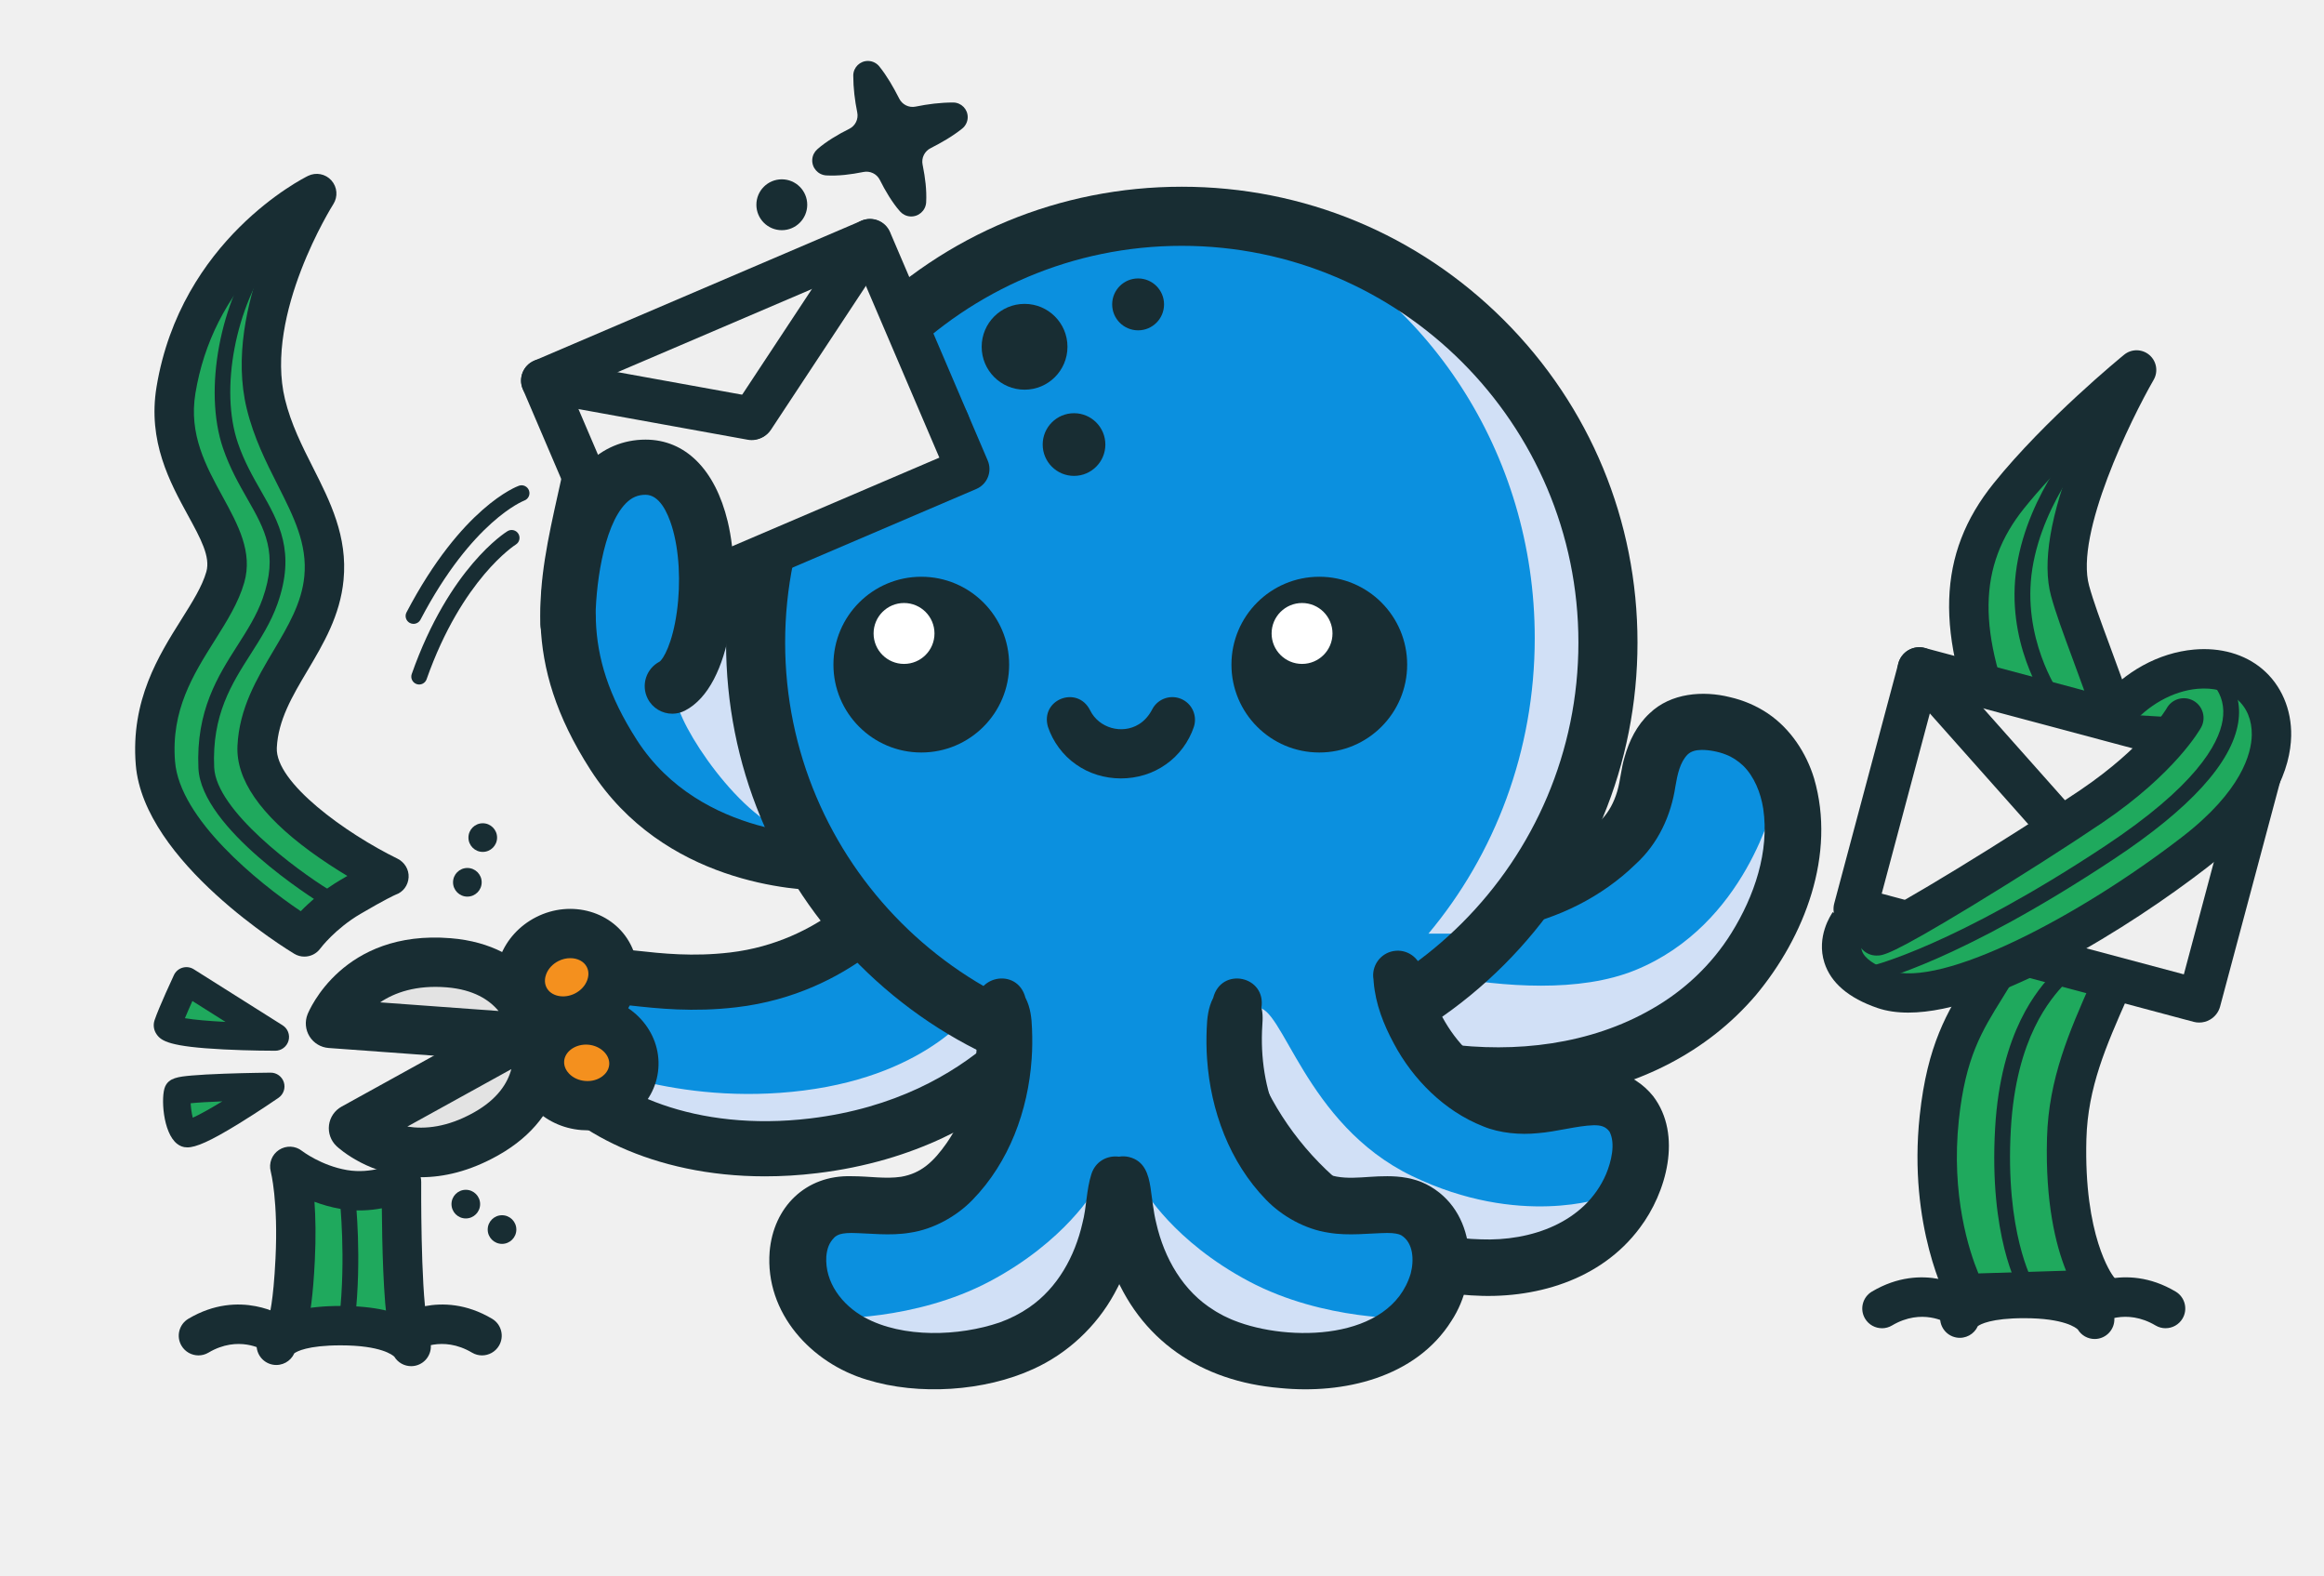
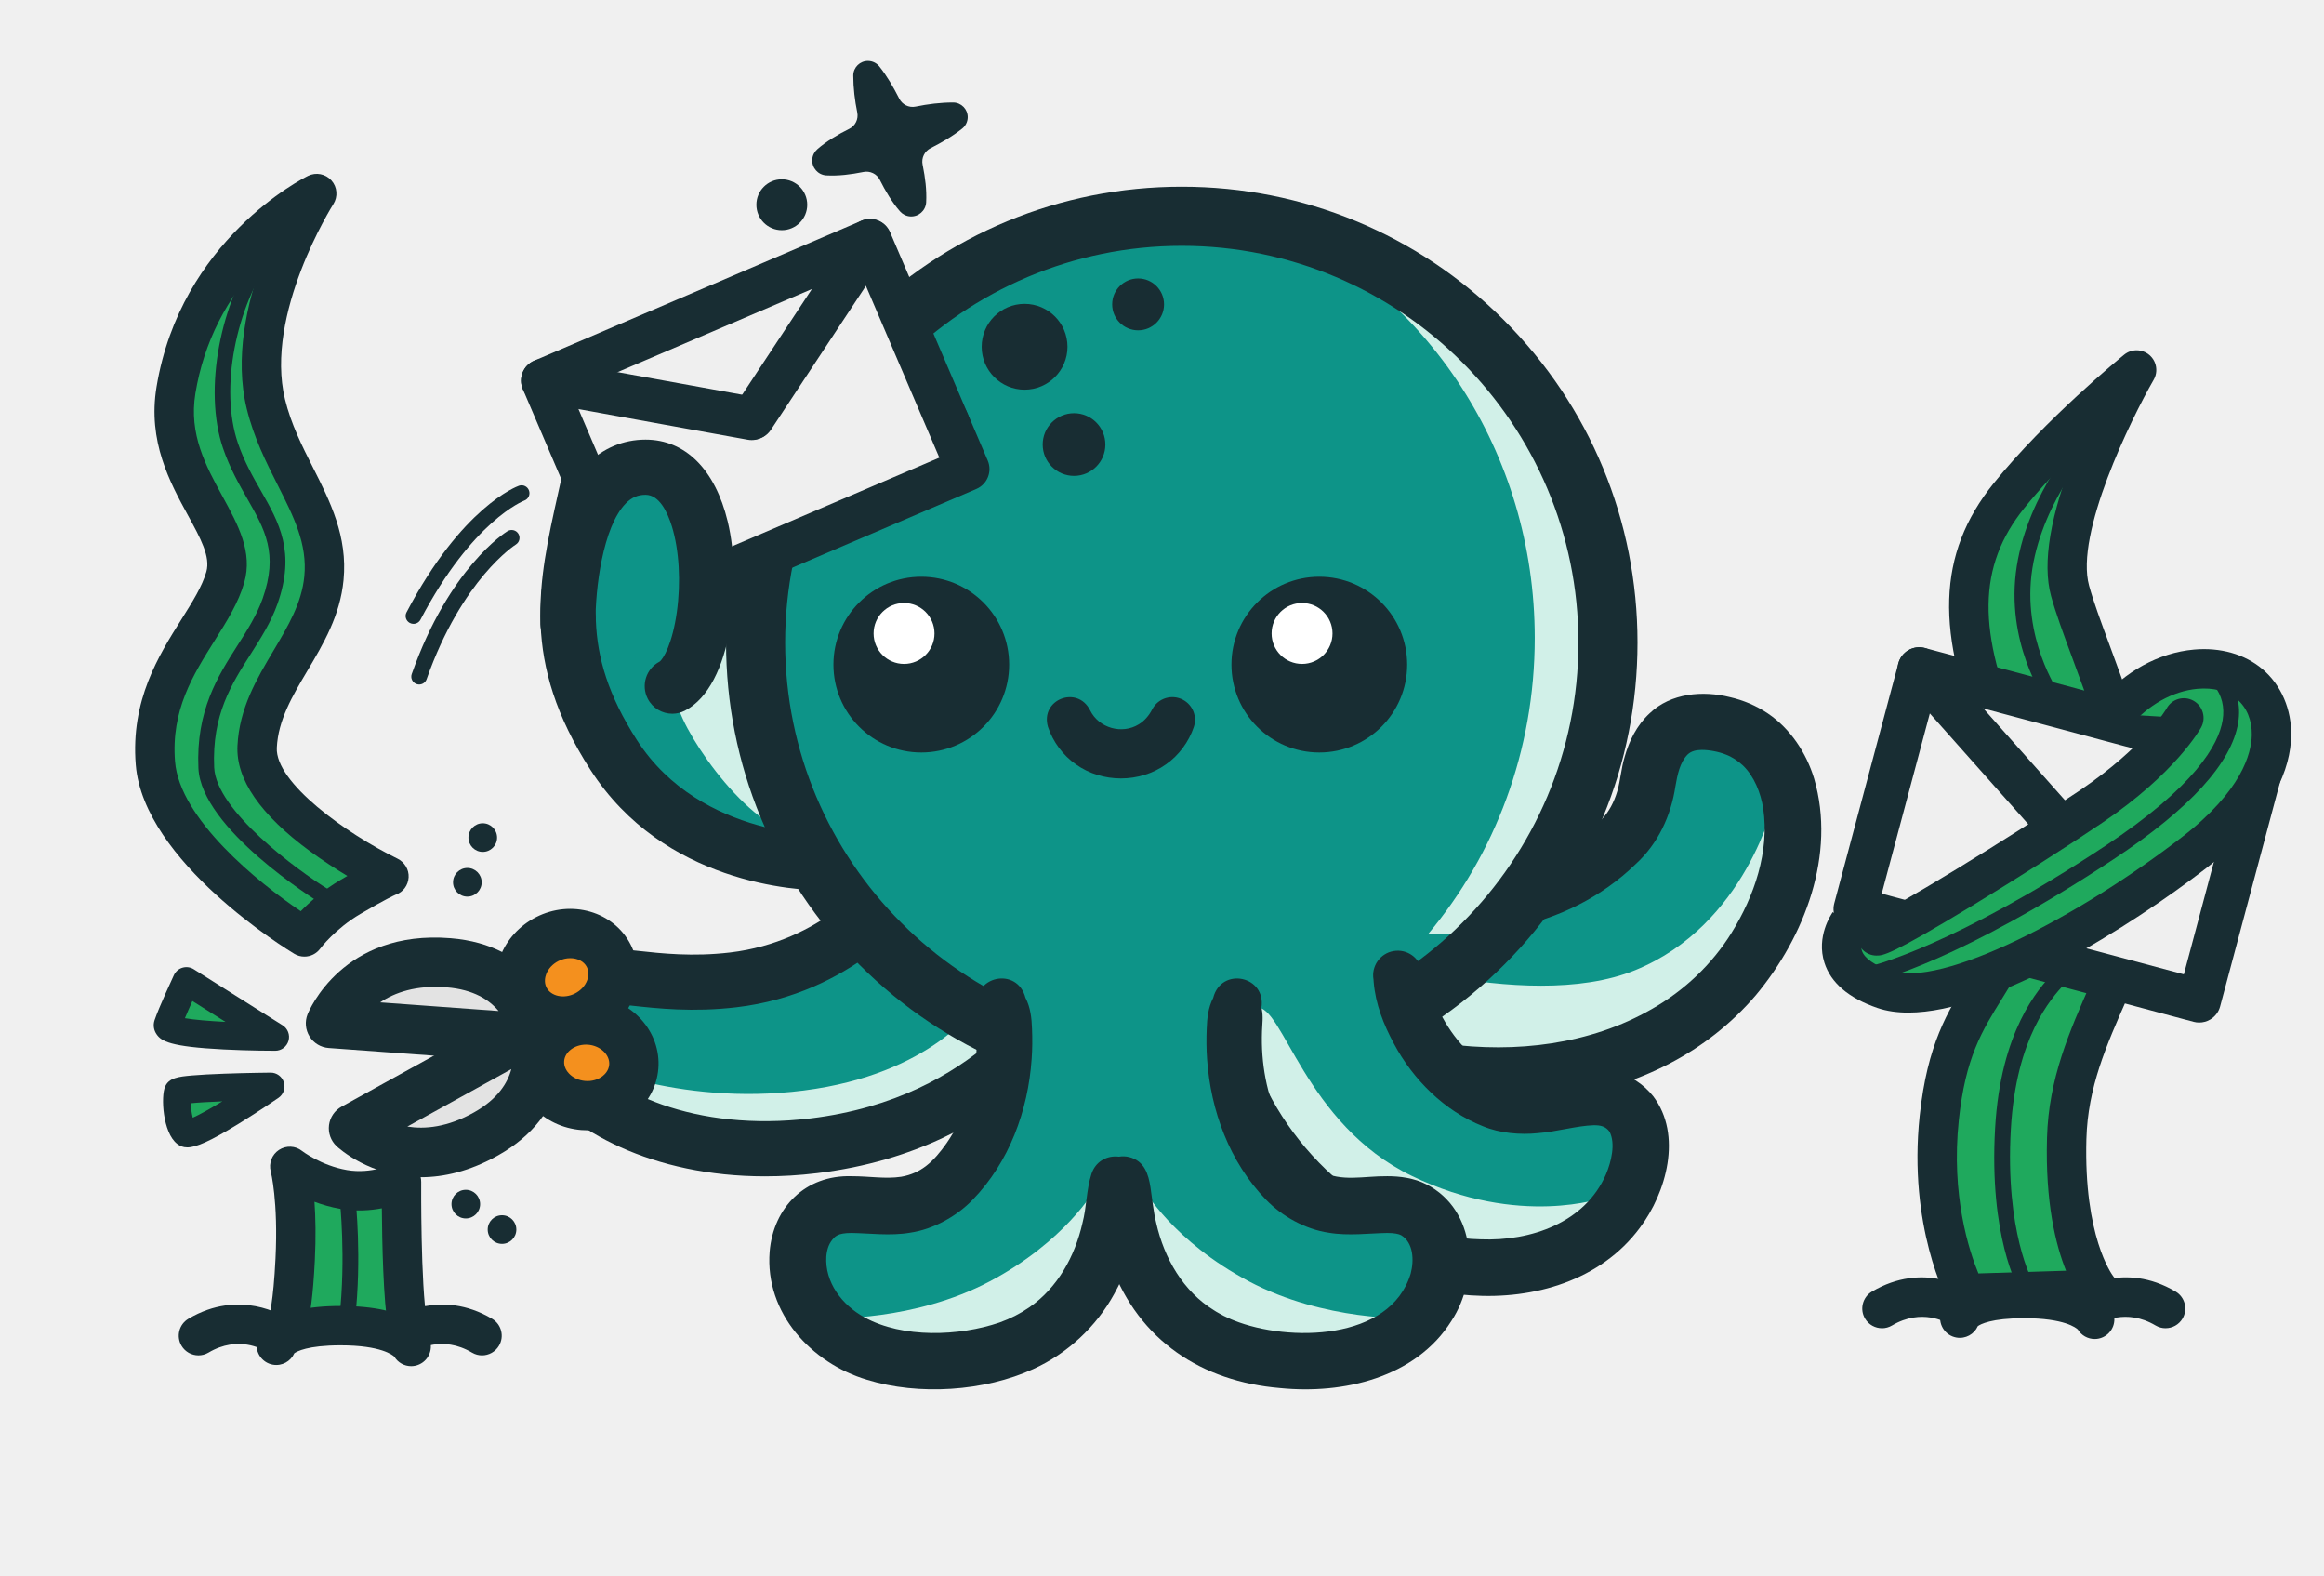
<svg xmlns="http://www.w3.org/2000/svg" id="Delphi" viewBox="0 0 1180 800">
  <defs>
    <style>
      .cls-1 {
        fill: #fff;
      }

      .cls-2 {
        fill: #f4901e;
      }

      .cls-3 {
-         fill: #d1e0f6;
+         fill: #d1f0e8;
      }

      .cls-4 {
        fill: #1fa95d;
      }

      .cls-5 {
        fill: #182d33;
      }

      .cls-6 {
        fill: #efefef;
      }

      .cls-7 {
-         fill: #0b90df;
+         fill: #0d9488;
      }

      .cls-8 {
        fill: #e3e3e3;
      }
    </style>
  </defs>
  <g>
    <path class="cls-4" d="m144.78,674.65s3.52-3.52,5.09-35.22c1.57-31.7-2.74-47.35-2.74-47.35,0,0,11.35,9,27.39,11.74s29.35-3.91,29.35-3.91c0,0-.39,53.61,3.13,72.78" />
    <path class="cls-5" d="m144.78,684.65c-2.56,0-5.12-.98-7.07-2.93-3.34-3.34-3.82-8.46-1.44-12.32.48-1.34,2.52-8.22,3.61-30.46,1.45-29.29-2.37-44.1-2.41-44.25-1.1-4.17.58-8.59,4.19-10.95,3.6-2.36,8.31-2.17,11.68.51.06.05,9.72,7.47,22.86,9.72,12.42,2.12,23.14-2.98,23.25-3.03,3.11-1.56,6.78-1.37,9.73.47s4.71,5.09,4.68,8.57c0,.53-.34,52.88,2.97,70.9,1,5.43-2.6,10.64-8.03,11.64-5.43,1-10.64-2.6-11.64-8.03-2.55-13.86-3.15-43.61-3.28-61.11-5.91,1.11-13.2,1.63-21.05.29-4.79-.82-9.22-2.12-13.16-3.6.55,7.77.78,17.72.18,29.84-1.76,35.55-5.98,39.77-8,41.8-1.95,1.95-4.51,2.93-7.07,2.93Zm-7.1-17.04s0,0,0,0c0,0,0,0,0,0Zm.01-.01s0,0,0,0c0,0,0,0,0,0Zm.01-.01s0,0,0,.01c0,0,0,0,0-.01Z" />
  </g>
  <path class="cls-5" d="m176.29,673.37c-.15,0-.3,0-.45-.03-2.2-.25-3.77-2.23-3.52-4.42,3.43-30.31.23-59.66.19-59.95-.25-2.2,1.33-4.17,3.53-4.42,2.2-.25,4.17,1.33,4.42,3.53.14,1.23,3.34,30.54-.2,61.74-.23,2.04-1.96,3.55-3.97,3.55Z" />
  <g>
    <path class="cls-7" d="m729.09,459.09s54.78,7.83,94.3-33.26c4.21-4.38,10.96-13.3,13.3-28.96,3.15-21.03,13.11-35.41,39.52-28.83,38.99,9.72,47.11,67.4,11.48,118.7-40.96,58.96-133.04,78.78-224.87,36.52" />
    <path class="cls-3" d="m900.74,406.91s-14.09,62.61-70.43,85.57c-56.35,22.96-153.91-11.48-153.91-11.48,0,0-2.09,42.26,8.87,54.78,10.96,12.52,173.74,30.78,208.7-68.35" />
    <path class="cls-5" d="m730.85,446.71c31.51-.74,59.86-7.3,82.39-30.71,3.76-4.01,6.23-8.69,7.91-14.3,1.69-5.74,1.94-11.55,3.76-17.51,2.29-8.05,6.11-16.03,12.75-22.15,10.69-10.25,27.02-11.56,40.63-8.16,6.86,1.56,13.45,4.34,19.31,8.28,11.52,7.76,19.6,20.13,23.5,33.03,11.26,38.61-4.83,80.36-29.56,109.98-50.33,58.99-138.52,65.86-208.02,41.39-6.01-2.09-11.92-4.46-17.62-7.28-2.82-1.47-5.6-3-8.3-4.68-5.91-3.67-7.72-11.43-4.05-17.34,2.99-4.81,8.7-6.91,13.9-5.53,3.02.79,5.97,1.74,8.86,2.76,2.05.68,6.11,2.01,8.13,2.77,16.02,5.74,32.59,10.42,49.45,12.58,35.63,4.82,73.51.45,104.89-17.66,16.34-9.31,30.41-22.55,40.33-38.54,11.64-18.67,19.38-41.45,16.16-63.13-1.24-8-4.59-16.44-10.33-21.95-2.53-2.32-5.35-4.27-8.6-5.49-3.69-1.5-8.5-2.39-12.25-2.38-2.66.03-5.22.48-7.16,2.28-3.96,3.93-5.25,10.37-6.23,16.09-2.22,14.93-8.78,29.23-20.26,39.65-17.02,16.6-39.45,27.66-62.58,32.2-13.34,2.62-27.16,3.3-40.54.55-3.61-.67-5.69-4.74-4.14-8.05,0,0,7.68-16.69,7.68-16.69h0Z" />
  </g>
  <g>
    <g>
      <path class="cls-7" d="m422.22,438.04s-73.18,3.38-110.61-54.78c-33.91-52.7-23.54-89.1-13.04-136.7,23.48-106.43,126,10.96,149.48,81.39" />
      <path class="cls-5" d="m419.74,452.09c-15.46,0-82.71-3.44-119.91-61.25-35.48-55.13-26.64-94.77-16.41-140.67.49-2.18.98-4.39,1.47-6.62,9.44-42.79,31.02-52.79,47.46-53.66,28.92-1.5,58.04,24.72,77.37,46.99,22.74,26.2,42.51,59.4,51.6,86.64,2.44,7.33-1.52,15.26-8.85,17.71-7.34,2.45-15.26-1.52-17.71-8.85-7.87-23.62-26-53.9-46.18-77.14-20.62-23.75-41.59-38.04-54.76-37.39-12.2.64-18.47,17.61-21.58,31.73-.5,2.25-.99,4.47-1.48,6.68-9.59,43.03-16.52,74.13,12.63,119.43,32.47,50.45,97.58,48.4,98.23,48.37,7.73-.36,14.24,5.67,14.58,13.38.33,7.71-5.61,14.24-13.32,14.59-.33.01-1.41.06-3.12.06Z" />
    </g>
    <path class="cls-3" d="m369,323.78s-20.35,21.39-25.04,28.7c-4.7,7.3,27.39,58.83,54.39,69.39" />
  </g>
  <g>
    <path class="cls-7" d="m453.95,453.5s-28.01,37.64-81.66,43.92c-53.65,6.29-81.65-16.42-96.2,13.67-13.06,27.01,43.08,81.92,137.14,70.55,94.05-11.37,128.66-77.21,128.66-77.21" />
    <path class="cls-3" d="m294.02,538.23s48.78,23.63,114.04,15.35c65.26-8.28,87.76-43.08,87.76-43.08,0,0,12.98,4.43,15.89,19.14s-39.2,47.07-111.15,50.82c-71.96,3.74-81.74-17.35-81.74-17.35" />
    <path class="cls-5" d="m388.39,597.16c-57,0-99.41-23.17-117.88-49.02-10.57-14.79-13.13-30.51-7.02-43.14,13.28-27.48,36.69-24.91,59.33-22.43,13.54,1.49,28.9,3.17,47.85.95,46.6-5.46,71.84-38.1,72.09-38.43,4.62-6.2,13.37-7.46,19.57-2.85,6.2,4.62,7.47,13.41,2.85,19.62-1.29,1.73-32.29,42.56-91.26,49.47-22.11,2.59-39.88.64-54.16-.93-23.67-2.6-26.87-1.9-31.07,6.78-1.1,2.27-.55,7.48,4.59,14.68,15.9,22.25,59.68,42.96,118.26,35.88,85.77-10.37,117.64-69.23,117.95-69.82,3.6-6.84,12.06-9.47,18.91-5.88,6.84,3.6,9.48,12.06,5.88,18.91-1.55,2.95-39.18,72.48-139.37,84.59-9.14,1.11-18,1.62-26.52,1.62Z" />
  </g>
  <circle class="cls-5" cx="237.3" cy="447.89" r="7.27" />
  <circle class="cls-5" cx="236.51" cy="611.26" r="7.27" />
  <circle class="cls-5" cx="254.9" cy="624.17" r="7.27" />
  <circle class="cls-5" cx="245.12" cy="425.19" r="7.27" />
  <circle class="cls-7" cx="600.04" cy="326.17" r="216.39" />
  <g>
    <circle class="cls-5" cx="467.78" cy="337.39" r="44.61" />
    <circle class="cls-1" cx="459.02" cy="321.57" r="15.46" />
  </g>
  <g>
    <path class="cls-5" d="m625.26,337.39c0-24.64,19.97-44.61,44.61-44.61s44.61,19.97,44.61,44.61-19.97,44.61-44.61,44.61c-24.64,0-44.61-19.97-44.61-44.61Z" />
    <circle class="cls-1" cx="661.11" cy="321.57" r="15.46" />
  </g>
  <path class="cls-3" d="m779.26,323.89c0,57.45-20.36,109.94-53.98,150.07h37.51c36.18-38.68,58.34-90.65,58.34-147.79,0-105.49-75.48-193.35-175.38-212.51,78.48,34.74,133.51,115.79,133.51,210.23Z" />
  <path class="cls-5" d="m600.04,557.57c-61.81,0-119.91-24.07-163.62-67.77-43.7-43.7-67.77-101.81-67.77-163.62s24.07-119.91,67.77-163.62c43.7-43.7,101.81-67.77,163.62-67.77s119.91,24.07,163.62,67.77c43.7,43.7,67.77,101.81,67.77,163.62s-24.07,119.91-67.77,163.62c-43.7,43.7-101.81,67.77-163.62,67.77Zm0-432.78c-111.05,0-201.39,90.34-201.39,201.39s90.34,201.39,201.39,201.39,201.39-90.34,201.39-201.39-90.34-201.39-201.39-201.39Z" />
  <g>
    <circle class="cls-5" cx="469.61" cy="219.35" r="23.61" />
    <circle class="cls-5" cx="520.22" cy="176.04" r="21.78" />
    <circle class="cls-5" cx="545.33" cy="225.67" r="15.91" />
    <circle class="cls-5" cx="577.87" cy="154.52" r="13.17" />
  </g>
  <path class="cls-5" d="m553.49,360.56c4.48,9.14,16.28,12.35,24.73,7.12,2.81-1.7,5.2-4.4,6.89-7.74,3.01-5.6,9.99-7.69,15.59-4.68,5,2.69,7.2,8.56,5.46,13.77-2.5,7.49-7.59,14.43-14.18,19-13.32,9.51-32.36,9.5-45.68,0-6.59-4.57-11.68-11.51-14.19-19-4.13-13.93,14.91-21.35,21.38-8.47h0Z" />
  <g>
    <path class="cls-7" d="m709.7,495.09s8.2,47.27,48.48,63.51c26.15,10.54,53.72-13.45,70.12,6.84,14.9,18.45-3.82,82.19-80.51,77.85-82.24-4.66-132.6-95.44-125.51-118.67" />
    <path class="cls-3" d="m814.32,607.92s-42.66,15.44-97.34-10.91-65.81-87.69-78.91-85.35c-13.1,2.34-12.13,92.59,76.81,122.36,88.94,29.77,107.5-22.85,107.5-22.85" />
    <path class="cls-5" d="m722.01,492.95c0-.08.03,0,.05.03.02.03.05.09.07.13.16.35.29.64.43,1,0,0,.6,1.45.6,1.45l1.22,2.99c2.42,5.85,4.95,12.31,7.97,17.78,7.24,13.25,17.71,24.02,31.68,29.39,8.81,3.11,17.83.89,27.55-.81,8.09-1.53,18.78-3.36,28.13-1.01,7.57,1.69,14.86,6.46,19.7,12.6,14.96,19.67,6.62,49.02-6.76,66.75-19.9,26.83-53.83,36.51-85.79,34.33-58.38-3.56-108.23-46.62-131.83-98.47-3.43-8.03-6.22-16.82-6.49-26.06-.03-4.05.26-7.89,1.8-12.07,2.01-6.6,9-10.32,15.6-8.31,6.6,2.01,10.32,9,8.31,15.6.17.02.24.35.31.82.4,2.29.88,4.51,1.68,7.08,15.96,47.91,63.71,92.03,115.6,92.97,25.41,1.02,52.98-8.44,63.61-33.05,2.65-6.32,4.93-15.52,1.78-21.62-2.03-2.71-4.5-3.29-8.08-3.25-8.65.27-18.69,3.29-28.52,4.04-8.53.88-19.13.05-27.67-3.53-19.55-7.68-35.63-23.87-45.23-41.98-5.25-9.71-9.31-20.09-10.24-31.15,0,0-.1-1.36-.1-1.36-1.18-6.8,3.38-13.27,10.18-14.45,6.8-1.18,13.27,3.38,14.45,10.18h0Z" />
  </g>
  <g>
    <path class="cls-7" d="m725.85,620.89c-18.33-24.07-50.11,10.86-80.02-30.33-7.9-10.87-12.68-22.35-15.49-33.14.06-1.38.1-2.77.1-4.16,0-9.02-1.34-17.66-3.8-25.65,0-2.33.08-24.47.19-26.43h-116.96c.11,1.96.19,24.11.19,26.43-2.46,8-3.8,16.64-3.8,25.65,0,1.4.04,2.78.1,4.16-2.82,10.79-7.6,22.27-15.49,33.14-29.92,41.19-61.7,6.26-80.02,30.33-16.54,21.72.68,73.86,70.63,69.85,53.18-3.05,73.61-35.3,81.02-63.47,1.93.22,3.88.34,5.85.34s3.92-.12,5.85-.34c7.4,28.17,27.84,60.42,81.02,63.47,69.95,4.01,87.17-48.12,70.63-69.85Z" />
    <path class="cls-3" d="m420.83,669.22s43.43,1.57,81.78-18.78c38.35-20.35,53.22-46.57,53.22-46.57,0,0,.39,42.65-29.35,70.43s-90,11.74-90,11.74" />
    <path class="cls-5" d="m520.71,506.58c2.53,4.87,3.11,10.33,3.29,15.69.21,5.13.18,10.25-.19,15.37-1.81,26.14-11.4,52.34-29.98,71.43-8.1,8.41-20,15-31.76,16.7-10.09,1.73-20.75.25-29.73.13-3.62,0-5.86.5-7.05,1.13-.63.37-1.21.65-1.85,1.37-2.44,2.5-3.52,5.45-3.88,9.41-.81,13.09,7.89,24.64,19.4,30.94,19.42,10.66,47.99,9.62,68.57,2.6.91-.34,3.14-1.26,4.01-1.58.81-.38,3.02-1.43,3.86-1.82.84-.44,2.89-1.62,3.7-2.04.75-.47,2.75-1.79,3.53-2.27,14.34-9.86,23.13-25.87,26.96-42.67,2.18-8.21,1.96-16.91,4.59-25.05,4.07-12.35,21.63-11.55,24.71.91,2.29,10.15.11,20.48-1.97,30.5-2.34,10.2-5.96,20.15-11.11,29.38-9.11,16.67-23.78,30.39-41.11,38.24-24.82,11.39-58.35,13.56-84.43,5.48-28.23-8.37-51.92-33.85-49.49-65.02,1.9-22.63,18.25-38.96,41.46-38.32,9.39-.01,17.14,1.5,25.28.29,10.3-1.77,16.55-7.76,23.15-17.13,4.46-6.46,7.92-13.55,10.38-21.04,3.76-11.32,5.31-23.73,4.85-35.75-.14-3.74-.69-7.49.12-11.17.03-.11.05-.24.09-.33.04-.07.06-.24.13-.19-2.81-16.29,20.32-21.33,24.45-5.19h0Z" />
    <path class="cls-3" d="m715.87,669.22s-43.43,1.57-81.78-18.78c-38.35-20.35-53.22-46.57-53.22-46.57,0,0-.39,42.65,29.35,70.43,29.74,27.78,90,11.74,90,11.74" />
    <path class="cls-5" d="m640.44,511.77c.08-.06.09.11.13.19.04.09.07.22.09.33.81,3.68.26,7.43.12,11.17-.14,4.05-.09,8.13.22,12.17,1.2,15.95,5.94,31.48,15.01,44.62,4.4,6.48,9.41,11.55,14.66,14.32,10.65,5.55,21.37,2.41,33.78,2.52,6.4,0,13.49.92,19.75,4.09,25.67,13.1,26.98,47.78,12.78,69.32-18.2,29.03-55.14,37.34-87.08,34.12-39.83-3.34-71.52-24.15-85.69-62.35-4.31-12.16-7.32-24.88-7.37-37.77.07-2.56.34-5.13.96-7.68,1.67-6.89,8.61-11.13,15.5-9.46,7.8,1.95,9.81,8.65,10.88,15.56.92,6.02,1.44,12.16,2.92,18.05,4.01,17.68,13.63,34.59,29.31,44.18,1.29.9,3.5,2.01,4.88,2.8,1.47.66,3.69,1.8,5.2,2.34,27.68,11.07,79.51,10.5,89.78-23.76,1.79-6.79,1.41-15.75-4.86-19.5-1.19-.63-3.43-1.13-7.05-1.13-9,.12-19.63,1.6-29.73-.13-11.76-1.7-23.65-8.29-31.76-16.7-18.59-19.09-28.17-45.3-29.98-71.43-.37-5.12-.4-10.24-.19-15.37.18-5.36.76-10.83,3.29-15.69,4.06-16.04,27.24-11.21,24.45,5.19h0Z" />
  </g>
  <g>
    <rect class="cls-6" x="293.09" y="152.58" width="180.78" height="126.14" transform="translate(-53.91 168.16) rotate(-23.15)" />
    <path class="cls-5" d="m325.17,320.19c-1.39,0-2.78-.26-4.09-.79-2.71-1.09-4.87-3.2-6.02-5.88l-49.6-115.98c-2.39-5.59.2-12.05,5.79-14.44l166.22-71.08c2.68-1.15,5.71-1.18,8.42-.1s4.87,3.2,6.02,5.88l49.6,115.98c2.39,5.59-.2,12.05-5.79,14.44l-166.22,71.08c-1.38.59-2.85.89-4.33.89Zm-35.16-121.19l40.95,95.75,145.99-62.43-40.95-95.75-145.99,62.43Z" />
    <path class="cls-5" d="m381.64,223.41c-.65,0-1.31-.06-1.97-.18l-106.06-19.21c-5.98-1.08-9.95-6.81-8.86-12.78,1.08-5.98,6.81-9.95,12.78-8.86l106.06,19.21c5.98,1.08,9.95,6.81,8.86,12.78-.96,5.32-5.59,9.04-10.81,9.04Z" />
    <path class="cls-5" d="m382.23,223.15c-2.08,0-4.18-.59-6.05-1.82-5.07-3.35-6.47-10.17-3.12-15.24l59.37-89.95c3.35-5.07,10.17-6.47,15.24-3.12,5.07,3.35,6.47,10.17,3.12,15.24l-59.37,89.95c-2.12,3.2-5.62,4.94-9.19,4.94Z" />
  </g>
  <path class="cls-7" d="m303.65,319.09s-16.57-81.91,24.13-81.91,37.04,99.13,13.57,111.13" />
  <path class="cls-5" d="m341.36,362.31c-5.09,0-10-2.79-12.48-7.63-3.5-6.86-.81-15.25,6.01-18.8,1.93-1.36,6.55-9.22,8.77-25.19,2.12-15.2,1.19-31.41-2.48-43.38-2.26-7.36-6.42-16.14-13.4-16.14-3.96,0-7.05,1.35-10.03,4.36-11.66,11.83-15.61,43.61-15.37,60.85.11,7.73-6.06,14.09-13.78,14.21-.07,0-.15,0-.22,0-7.63,0-13.87-6.11-13.99-13.76-.09-5.75-.24-56.9,23.39-80.92,8.2-8.34,18.58-12.74,30-12.74,20.15,0,35.34,15.13,41.7,41.52,7.43,30.84,2.64,83.6-21.76,96.08-2.04,1.04-4.22,1.54-6.36,1.54Zm-6.5-26.41h0Zm.11-.06s0,0,0,0c0,0,0,0,0,0Z" />
  <g>
    <path class="cls-8" d="m270.93,522.21l-91.48,50.51s26.98,25.6,67.39,2.84c36.67-20.64,24.08-53.36,24.08-53.36Z" />
    <path class="cls-5" d="m213.73,597.6c-25.8,0-41.93-14.9-42.88-15.8-2.89-2.74-4.3-6.7-3.8-10.66.51-3.95,2.87-7.43,6.36-9.36l91.48-50.51c3.16-1.75,6.93-2.04,10.32-.8,3.4,1.24,6.09,3.88,7.39,7.26,5.69,14.8,6.83,48.22-29.62,68.74-14.64,8.25-27.88,11.13-39.25,11.13Zm-6.9-25.71c8.79,1.42,20.31.43,33.88-7.21,12-6.76,17.04-14.9,18.91-21.94l-52.79,29.15Z" />
  </g>
  <g>
    <path class="cls-8" d="m272,527.12l-104.22-7.59s13.79-34.54,60.01-30.79c41.94,3.4,44.21,38.38,44.21,38.38Z" />
    <path class="cls-5" d="m272,539.62c-.3,0-.6-.01-.91-.03l-104.22-7.59c-3.98-.29-7.57-2.46-9.69-5.84-2.11-3.38-2.49-7.56-1.01-11.27.7-1.76,17.84-43.07,72.63-38.62,41.69,3.38,54.65,34.2,55.67,50.03.23,3.61-1.11,7.14-3.67,9.68-2.35,2.33-5.52,3.63-8.8,3.63Zm-12.46-11.55h0,0Zm-66.54-19.23l60.14,4.38c-4.64-5.61-12.63-10.9-26.36-12.01-15.51-1.25-26.4,2.67-33.78,7.63Z" />
  </g>
  <g>
    <ellipse class="cls-2" cx="297.89" cy="539.53" rx="21.74" ry="23.98" transform="translate(-263.74 793.32) rotate(-85.41)" />
    <path class="cls-5" d="m298.32,573.79c-1.05,0-2.1-.04-3.16-.13-9.48-.76-18.19-4.88-24.5-11.6-6.63-7.06-9.87-16.09-9.12-25.44,1.51-18.82,19.06-32.81,39.1-31.21,20.05,1.61,35.14,18.23,33.63,37.05h0c-.75,9.35-5.39,17.75-13.06,23.67-6.49,5-14.52,7.67-22.88,7.67Zm-.78-43.51c-5.75,0-10.71,3.64-11.09,8.34-.24,3,1.41,5.25,2.42,6.32,2.06,2.19,5,3.54,8.28,3.8,3.28.27,6.41-.6,8.78-2.43,1.17-.9,3.16-2.85,3.4-5.86.4-4.99-4.5-9.63-10.71-10.13-.37-.03-.73-.04-1.09-.04Zm24.26,11.17h0,0Z" />
  </g>
  <g>
    <ellipse class="cls-2" cx="287.72" cy="496.1" rx="23.98" ry="21.74" transform="translate(-194.15 185.14) rotate(-27.05)" />
    <path class="cls-5" d="m285.93,530.81c-12.77,0-24.8-6.56-30.7-18.12-4.27-8.35-4.73-17.94-1.29-27,3.27-8.62,9.74-15.76,18.21-20.09,17.91-9.15,39.47-2.91,48.06,13.9,4.27,8.35,4.73,17.94,1.29,27-3.27,8.62-9.74,15.76-18.21,20.09-5.6,2.86-11.56,4.22-17.36,4.22Zm3.62-44.41c-1.98,0-4.07.47-6.03,1.47-2.93,1.5-5.14,3.87-6.2,6.68-.52,1.38-1.19,4.08.18,6.77,2.28,4.46,8.88,5.84,14.43,3.01,2.94-1.5,5.14-3.87,6.2-6.68.52-1.38,1.19-4.09-.18-6.77-1.47-2.89-4.76-4.48-8.4-4.48Z" />
  </g>
  <path class="cls-5" d="m212.83,347.48c-.44,0-.89-.07-1.33-.23-2.08-.73-3.18-3.02-2.44-5.1,19.04-53.94,47.44-71.78,48.64-72.52,1.89-1.15,4.35-.56,5.5,1.33,1.15,1.88.56,4.34-1.32,5.49-.29.18-27.28,17.37-45.28,68.36-.58,1.64-2.12,2.67-3.77,2.67Z" />
  <path class="cls-5" d="m209.95,316.7c-.63,0-1.26-.15-1.86-.46-1.96-1.03-2.71-3.44-1.68-5.4,28.06-53.47,55.91-63.85,57.08-64.26,2.08-.74,4.37.35,5.11,2.43.74,2.08-.34,4.35-2.41,5.1-.36.14-26.35,10.24-52.69,60.45-.72,1.36-2.11,2.14-3.55,2.14Z" />
  <g>
    <path class="cls-4" d="m154.57,475.61s8.35-11.48,23.48-20.35,19.3-10.43,19.3-10.43c0,0-68.35-33.39-66.78-65.74,1.57-32.35,30.78-53.22,33.91-85.57,3.13-32.35-21.18-54.43-29.48-88.43-11.74-48.13,25.83-106.83,25.83-106.83,0,0-59.87,29.35-71.48,99.78-7.29,44.2,32.35,69.39,25.04,94.96-7.3,25.57-39.13,49.57-35.48,94.43,3.65,44.87,75.65,88.17,75.65,88.17Z" />
    <path class="cls-5" d="m154.56,485.61c-1.76,0-3.54-.46-5.15-1.43-3.12-1.88-76.44-46.52-80.47-95.93-2.67-32.75,11.66-55.52,23.17-73.82,5.65-8.99,10.54-16.75,12.66-24.18,2.17-7.59-2.9-16.88-9.32-28.62-9.15-16.73-20.53-37.56-15.97-65.21,12.31-74.66,74.31-105.85,76.94-107.14,4.02-1.97,8.88-1.03,11.86,2.32,2.99,3.35,3.38,8.27.96,12.05-.35.55-35.1,55.73-24.53,99.07,3.07,12.59,8.73,23.79,14.21,34.63,8.68,17.18,17.66,34.95,15.51,57.14-1.74,18.02-10.18,32.24-18.35,46-7.64,12.87-14.85,25.02-15.53,39.09-.86,17.73,35.26,43.58,61.19,56.27,3.64,1.78,5.99,5.53,5.73,9.57-.26,4.02-2.75,7.43-6.55,8.75-.67.29-5.15,2.29-17.83,9.72-12.97,7.6-20.38,17.5-20.45,17.6-1.95,2.68-4.99,4.12-8.09,4.12Zm-21.12-353.68c-18.48,19.28-29.98,42.05-34.22,67.74-3.44,20.85,5.32,36.87,13.79,52.37,7.93,14.52,15.43,28.23,11,43.71-2.91,10.17-8.76,19.48-14.96,29.33-10.96,17.42-22.29,35.44-20.17,61.54,2.36,29.05,41.98,61.29,63.83,75.94,4.49-4.61,11.33-10.68,20.27-15.93,1.19-.7,2.32-1.36,3.39-1.97-5.69-3.41-12.3-7.66-18.92-12.51-25.29-18.55-37.7-36.57-36.88-53.55.92-19.03,9.76-33.93,18.31-48.33,7.37-12.41,14.33-24.14,15.64-37.71,1.59-16.42-5.38-30.22-13.45-46.19-5.98-11.84-12.17-24.08-15.79-38.91-6.29-25.77.03-53.69,8.15-75.53Z" />
  </g>
  <g>
    <path class="cls-4" d="m139.76,526.4l-45.1-28.44s-7.4,15.84-9.53,22.14c-2.13,6.3,54.64,6.3,54.64,6.3Z" />
    <path class="cls-5" d="m139.75,533.4c-.63,0-13.04,0-26.15-.67-27.42-1.38-31.62-4.24-34-7.56-1.55-2.16-1.95-4.82-1.11-7.31,2.23-6.6,9.51-22.21,9.82-22.87.85-1.82,2.44-3.19,4.37-3.75,1.93-.57,4.01-.28,5.71.8l45.1,28.44c2.64,1.66,3.86,4.87,2.99,7.86-.87,2.99-3.61,5.06-6.72,5.06h0Zm-45.86-16.52c4.62.8,12.12,1.44,20.62,1.88l-16.82-10.61c-1.28,2.85-2.66,5.98-3.8,8.73Z" />
  </g>
  <g>
    <path class="cls-4" d="m137.43,551.52s-46.07.43-47.21,2.93-.22,17.45,4.01,20.69c4.22,3.24,43.2-23.62,43.2-23.62Z" />
    <path class="cls-5" d="m95.03,582.45c-2.1,0-3.63-.68-5.05-1.76-7.38-5.66-8.37-24.2-6.12-29.14,1.98-4.36,6.47-4.96,13.62-5.59,4.08-.36,9.64-.66,16.53-.91,11.62-.42,23.25-.53,23.37-.53h.07c3.05,0,5.75,1.98,6.67,4.89.93,2.93-.17,6.13-2.7,7.88-.4.28-10.01,6.89-20.32,13.22-14.39,8.83-21.54,11.95-26.05,11.95Zm3.86-12.5h0Zm-2.09-9.89c.14,2.35.53,5.22,1.08,7.33,3.43-1.52,8.86-4.57,15.01-8.3-6.66.26-12.44.59-16.08.97Zm.07-3.53h0Z" />
  </g>
  <path class="cls-5" d="m164.74,459c-.72,0-1.44-.19-2.1-.6-2.47-1.53-60.51-37.73-61.89-68.44-1.31-29.18,9.91-46.77,19.82-62.29,5.01-7.86,9.75-15.28,12.76-23.75,8.13-22.91,1.12-35.18-7.75-50.72-4.17-7.3-8.89-15.57-12.35-25.69-10.07-29.47-1.57-74.74,19.35-103.06,1.31-1.78,3.82-2.15,5.59-.84,1.78,1.31,2.15,3.82.84,5.59-19.52,26.43-27.53,68.48-18.21,95.72,3.21,9.4,7.54,16.98,11.73,24.31,9.11,15.94,17.71,31,8.34,57.37-3.31,9.33-8.52,17.48-13.55,25.37-9.72,15.23-19.77,30.97-18.57,57.63.99,22.02,42.28,52.22,58.11,61.99,1.88,1.16,2.46,3.63,1.3,5.51-.76,1.22-2.07,1.9-3.41,1.9Z" />
  <g>
    <path class="cls-5" d="m208.77,693.52c-3.43,0-6.72-1.77-8.56-4.82-.81-.78-6.73-5.75-27.25-5.75-16.82,0-22.31,3.14-23.53,4.04-1.82,4.1-6.26,6.59-10.88,5.78-5.44-.96-9.07-6.15-8.11-11.58.97-5.48,7.05-18.24,42.52-18.24s43.1,12.53,44.88,16.36c2.32,5.01.14,10.96-4.87,13.28-1.36.63-2.79.93-4.19.93Zm-9.07-5.78s0,0,0,0c0,0,0,0,0,0Zm0-.01h0s0,0,0,0Zm0-.01s0,0,0,0h0Zm-49.56-3.04s0,0,0,0c0,0,0,0,0,0Zm0-.02s0,0,0,.01c0,0,0,0,0-.01Z" />
    <path class="cls-5" d="m100.77,688.05c-3.42,0-6.74-1.75-8.61-4.9-2.82-4.75-1.25-10.89,3.5-13.7,26.22-15.54,48.36-1.26,49.29-.65l-11.04,16.68.1.06c-.52-.33-12.95-7.9-28.16,1.11-1.6.95-3.36,1.4-5.09,1.4Z" />
    <path class="cls-5" d="m244.75,688.05c-1.73,0-3.49-.45-5.09-1.4-15.2-9.01-27.64-1.44-28.16-1.11l.1-.06-11.04-16.68c.93-.61,23.07-14.89,49.29.65,4.75,2.82,6.32,8.95,3.5,13.7-1.87,3.15-5.2,4.9-8.61,4.9Z" />
  </g>
  <g>
    <g>
      <path class="cls-4" d="m1087.13,480.4c12.94-70.2-26.15-144.19-36.07-180.48-9.92-36.29,33.77-112.11,33.77-112.11,0,0-38.92,31.7-64.79,63.82-25.87,32.12-27.48,68.63-2.82,125.34,18.31,42.13,19.7,78.7,10.43,112.31l56.67,4.11c1.04-4.19,1.99-8.52,2.81-13Z" />
      <path class="cls-5" d="m1084.33,503.4c-.24,0-.49,0-.73-.03l-56.67-4.11c-2.99-.22-5.72-1.76-7.45-4.21-1.73-2.45-2.27-5.54-1.47-8.42,9.4-34.07,6.14-68.63-9.96-105.67-25.8-59.35-24.54-99.91,4.21-135.6,26.23-32.57,64.64-63.98,66.27-65.3,3.74-3.05,9.12-2.99,12.8.14,3.67,3.13,4.59,8.43,2.18,12.61-11.57,20.1-40.02,78.05-32.79,104.48,2.18,7.96,5.93,18.11,10.28,29.85,15.37,41.52,36.43,98.39,25.98,155.08-.83,4.51-1.82,9.08-2.94,13.6-1.11,4.49-5.14,7.59-9.7,7.59Zm-44.23-23.24l36.38,2.64c.29-1.41.57-2.82.82-4.22h0c9.45-51.28-10.5-105.16-25.06-144.5-4.51-12.19-8.41-22.71-10.82-31.52-4.56-16.69-.43-41.23,12.29-72.98-8.87,8.82-18.03,18.58-25.88,28.33-23.74,29.48-24.16,62.82-1.44,115.08,16.17,37.2,20.69,72.38,13.7,107.17Z" />
    </g>
    <g>
      <path class="cls-4" d="m1049.35,577.87c1.47-52.75,35.39-86.29,46.14-148.57h-56.82c-2.36,11.84-6.01,23.42-10.71,34.83-18.26,44.35-37.57,49.57-43.3,103.3-5.74,53.74,13.57,89.22,13.57,89.22l67.3-2.09s-17.74-20.35-16.17-76.7Z" />
      <path class="cls-5" d="m998.22,666.65c-3.65,0-7.03-2-8.78-5.22-.85-1.56-20.73-38.86-14.72-95.06,3.87-36.28,14.11-52.74,24.94-70.16,6.23-10.02,12.67-20.37,19.06-35.89,4.66-11.32,7.98-22.11,10.15-32.97.93-4.68,5.04-8.04,9.81-8.04h56.82c2.95,0,5.75,1.3,7.65,3.56s2.71,5.24,2.21,8.14c-5.23,30.29-15.87,54.39-25.26,75.66-10.74,24.32-20.01,45.33-20.74,71.48-1.37,49.31,12.84,68.7,13.77,69.91,2.62,2.87,3.24,6.89,1.74,10.48-1.51,3.62-5.1,5.9-9.02,6.02l-67.3,2.09c-.1,0-.21,0-.31,0Zm74.95-18.54h0,0Zm-26.49-208.81c-2.34,9.43-5.51,19.02-9.47,28.63-7.02,17.05-14.22,28.62-20.57,38.83-10.42,16.76-18.65,29.99-22.04,61.72-4.09,38.32,5.24,66.63,9.93,77.96l44.49-1.38c-5.23-12.99-10.58-34.55-9.66-67.48h0c.84-30.08,11.33-53.85,22.43-79.01,8.01-18.14,16.25-36.81,21.48-59.28h-36.59Z" />
    </g>
    <g>
      <rect class="cls-6" x="955.17" y="360.75" width="180.78" height="126.14" transform="translate(144.77 -255.44) rotate(14.95)" />
      <path class="cls-5" d="m1116.62,519.09c-.95,0-1.9-.12-2.84-.37l-174.66-46.65c-5.87-1.57-9.36-7.6-7.79-13.47l32.55-121.87c1.57-5.87,7.6-9.36,13.47-7.79l174.66,46.65c5.87,1.57,9.36,7.6,7.79,13.47l-32.55,121.87c-.75,2.82-2.59,5.22-5.12,6.68-1.69.98-3.59,1.48-5.51,1.48Zm-161.19-65.44l153.41,40.97,26.87-100.62-153.41-40.97-26.87,100.62Z" />
      <path class="cls-5" d="m1046.11,431.13c-3.03,0-6.05-1.25-8.23-3.69l-71.6-80.56c-4.04-4.54-3.63-11.49.92-15.53,4.54-4.04,11.49-3.63,15.53.92l71.6,80.56c4.04,4.54,3.63,11.49-.92,15.53-2.1,1.86-4.7,2.78-7.3,2.78Z" />
      <path class="cls-5" d="m1046.76,431.31c-4.6,0-8.89-2.91-10.43-7.52-1.92-5.76,1.19-11.99,6.95-13.92l102.23-34.14c5.76-1.92,11.99,1.19,13.92,6.95,1.92,5.76-1.19,11.99-6.95,13.92l-102.23,34.14c-1.16.39-2.33.57-3.49.57Z" />
    </g>
    <g>
      <path class="cls-5" d="m1063.57,679.73c-3.43,0-6.72-1.77-8.56-4.82-.81-.78-6.73-5.75-27.25-5.75-16.82,0-22.31,3.14-23.53,4.04-1.82,4.1-6.26,6.59-10.88,5.78-5.44-.96-9.07-6.15-8.11-11.58.97-5.48,7.05-18.24,42.52-18.24s43.1,12.53,44.88,16.36c2.32,5.01.14,10.96-4.87,13.28-1.36.63-2.79.93-4.19.93Zm-9.07-5.78h0s0,0,0,0Zm0-.01h0s0,0,0,0Zm0-.01s0,0,0,.01c0,0,0,0,0-.01Zm-49.56-3.03s0,0,0,0c0,0,0,0,0,0Zm0-.02s0,0,0,.01c0,0,0,0,0-.01Z" />
      <path class="cls-5" d="m955.57,674.26c-3.42,0-6.74-1.75-8.61-4.9-2.82-4.75-1.25-10.88,3.5-13.7,26.22-15.54,48.36-1.26,49.29-.65l-11.04,16.68.1.07c-.52-.33-12.95-7.9-28.16,1.11-1.6.95-3.36,1.4-5.09,1.4Z" />
      <path class="cls-5" d="m1099.56,674.26c-1.73,0-3.49-.45-5.09-1.4-15.2-9.01-27.64-1.44-28.16-1.11l.1-.07-11.04-16.68c.93-.61,23.07-14.89,49.29.65,4.75,2.82,6.32,8.95,3.51,13.7-1.87,3.15-5.2,4.9-8.61,4.9Z" />
    </g>
    <path class="cls-4" d="m946.96,476.26s-23.87,14.48,9.52,25.96c33.39,11.48,109.57-32.35,157.57-69.39,48-37.04,44.87-71.48,28.17-85.57-16.7-14.09-48.52-8.87-68.35,15.13l34.96,2.09s-11.48,20.87-46.96,44.87l-114.91,66.91Z" />
    <path class="cls-5" d="m952.83,485.09c-5.52,0-10-4.48-10-10,0-4.97,3.62-9.09,8.37-9.87,9.46-3.45,69.47-40.07,105.07-64.15,32.62-22.07,43.72-41.27,43.83-41.46,2.66-4.84,8.73-6.58,13.57-3.92,4.84,2.66,6.59,8.77,3.93,13.61-.52.94-13.07,23.27-50.12,48.33-17.44,11.8-43.38,28.34-66.08,42.13-41.67,25.32-45.33,25.32-48.56,25.32Zm0-20h-.01.01Z" />
    <path class="cls-5" d="m968.91,514.04c-5.71,0-10.97-.74-15.68-2.36-14.57-5.01-23.62-12.73-26.89-22.95-4.24-13.26,3.38-24.48,4.26-25.72l16.27,11.62.08-.12s-2.83,4.38-1.54,8.21c1.26,3.73,6.34,7.29,14.31,10.03,26.11,8.97,95.86-27.45,148.21-67.85,30.33-23.41,35.19-42.44,35.4-51.7.16-7.55-2.52-14.05-7.56-18.31-4.85-4.09-11.97-5.95-20.04-5.22-12.44,1.12-25.2,8.25-34.15,19.08-3.52,4.26-9.82,4.86-14.08,1.34s-4.86-9.82-1.34-14.08c12.46-15.08,29.87-24.65,47.78-26.26,13.43-1.21,25.76,2.29,34.73,9.86,9.61,8.11,14.95,20.51,14.66,34.03-.34,15.67-8.11,40.04-43.17,67.1-37.81,29.18-107.35,73.29-151.24,73.3Z" />
    <path class="cls-5" d="m1028.74,656.74c-1.37,0-2.71-.71-3.45-1.98-.63-1.08-15.44-27.11-12.28-82.07,2.86-49.63,22.03-70.63,29.25-78.54.74-.81,1.39-1.52,1.67-1.9,1.33-1.77,3.83-2.12,5.6-.8,1.77,1.33,2.13,3.83.8,5.6-.52.69-1.21,1.44-2.16,2.49-6.7,7.33-24.48,26.81-27.17,73.6-3.01,52.27,11.06,77.34,11.21,77.59,1.1,1.91.45,4.36-1.45,5.46-.63.37-1.33.54-2.01.54Z" />
    <path class="cls-5" d="m950.87,498.26c-1.83,0-3.48-1.26-3.9-3.12-.49-2.15.86-4.3,3.02-4.78.55-.13,42.03-10.07,118.81-60.87,45.75-30.27,57.74-51.48,59.74-63.95,1.06-6.63-.39-12.52-4.32-17.5-1.37-1.73-1.07-4.25.66-5.62,1.73-1.37,4.25-1.07,5.62.66,5.3,6.71,7.35,14.92,5.94,23.72-3.27,20.43-24.54,43.76-63.22,69.35-78.36,51.85-119.73,61.61-121.45,62-.3.07-.59.1-.89.1Z" />
    <path class="cls-5" d="m1042.04,357.78c-1.26,0-2.5-.6-3.28-1.71-.85-1.22-20.81-30.33-14.76-68.65,5.99-37.95,32.76-67.02,33.9-68.23,1.51-1.62,4.04-1.71,5.65-.2,1.62,1.51,1.7,4.04.2,5.65-.26.28-26.24,28.55-31.84,64.03-5.53,35.05,13.23,62.55,13.42,62.83,1.26,1.81.81,4.3-1,5.57-.7.49-1.49.72-2.28.72Z" />
  </g>
  <circle class="cls-5" cx="396.96" cy="103.94" r="12.91" />
  <path class="cls-5" d="m484,52.03c-6.54.01-12.88.81-19.12,2.09-3.41.7-6.83-1.03-8.36-4.16-.05-.11-.11-.21-.16-.32-2.81-5.47-5.85-10.86-9.88-15.91-1.34-1.66-3.41-2.76-5.72-2.79-4.1-.05-7.47,3.24-7.52,7.35.01,6.44.78,12.68,2.03,18.82.68,3.36-.97,6.77-4.05,8.29-2.93,1.44-5.79,3.02-8.57,4.76-2.64,1.67-5.25,3.46-7.71,5.65-1.43,1.28-2.39,3.11-2.52,5.17-.27,4.18,2.9,7.79,7.08,8.07,6.41.34,12.55-.49,18.72-1.71.04,0,.08-.02.12-.03,3.4-.7,6.85.92,8.39,4.02,1.41,2.84,2.94,5.61,4.63,8.31,1.67,2.64,3.46,5.25,5.65,7.71,1.28,1.43,3.11,2.39,5.17,2.52,4.18.27,7.79-2.9,8.07-7.08.34-6.41-.49-12.55-1.71-18.72-.03-.14-.06-.28-.09-.43-.72-3.44.98-6.91,4.14-8.46.02,0,.04-.02.06-.03,5.47-2.81,10.86-5.85,15.91-9.88,1.66-1.34,2.76-3.41,2.79-5.72.05-4.1-3.24-7.47-7.35-7.52Z" />
</svg>
